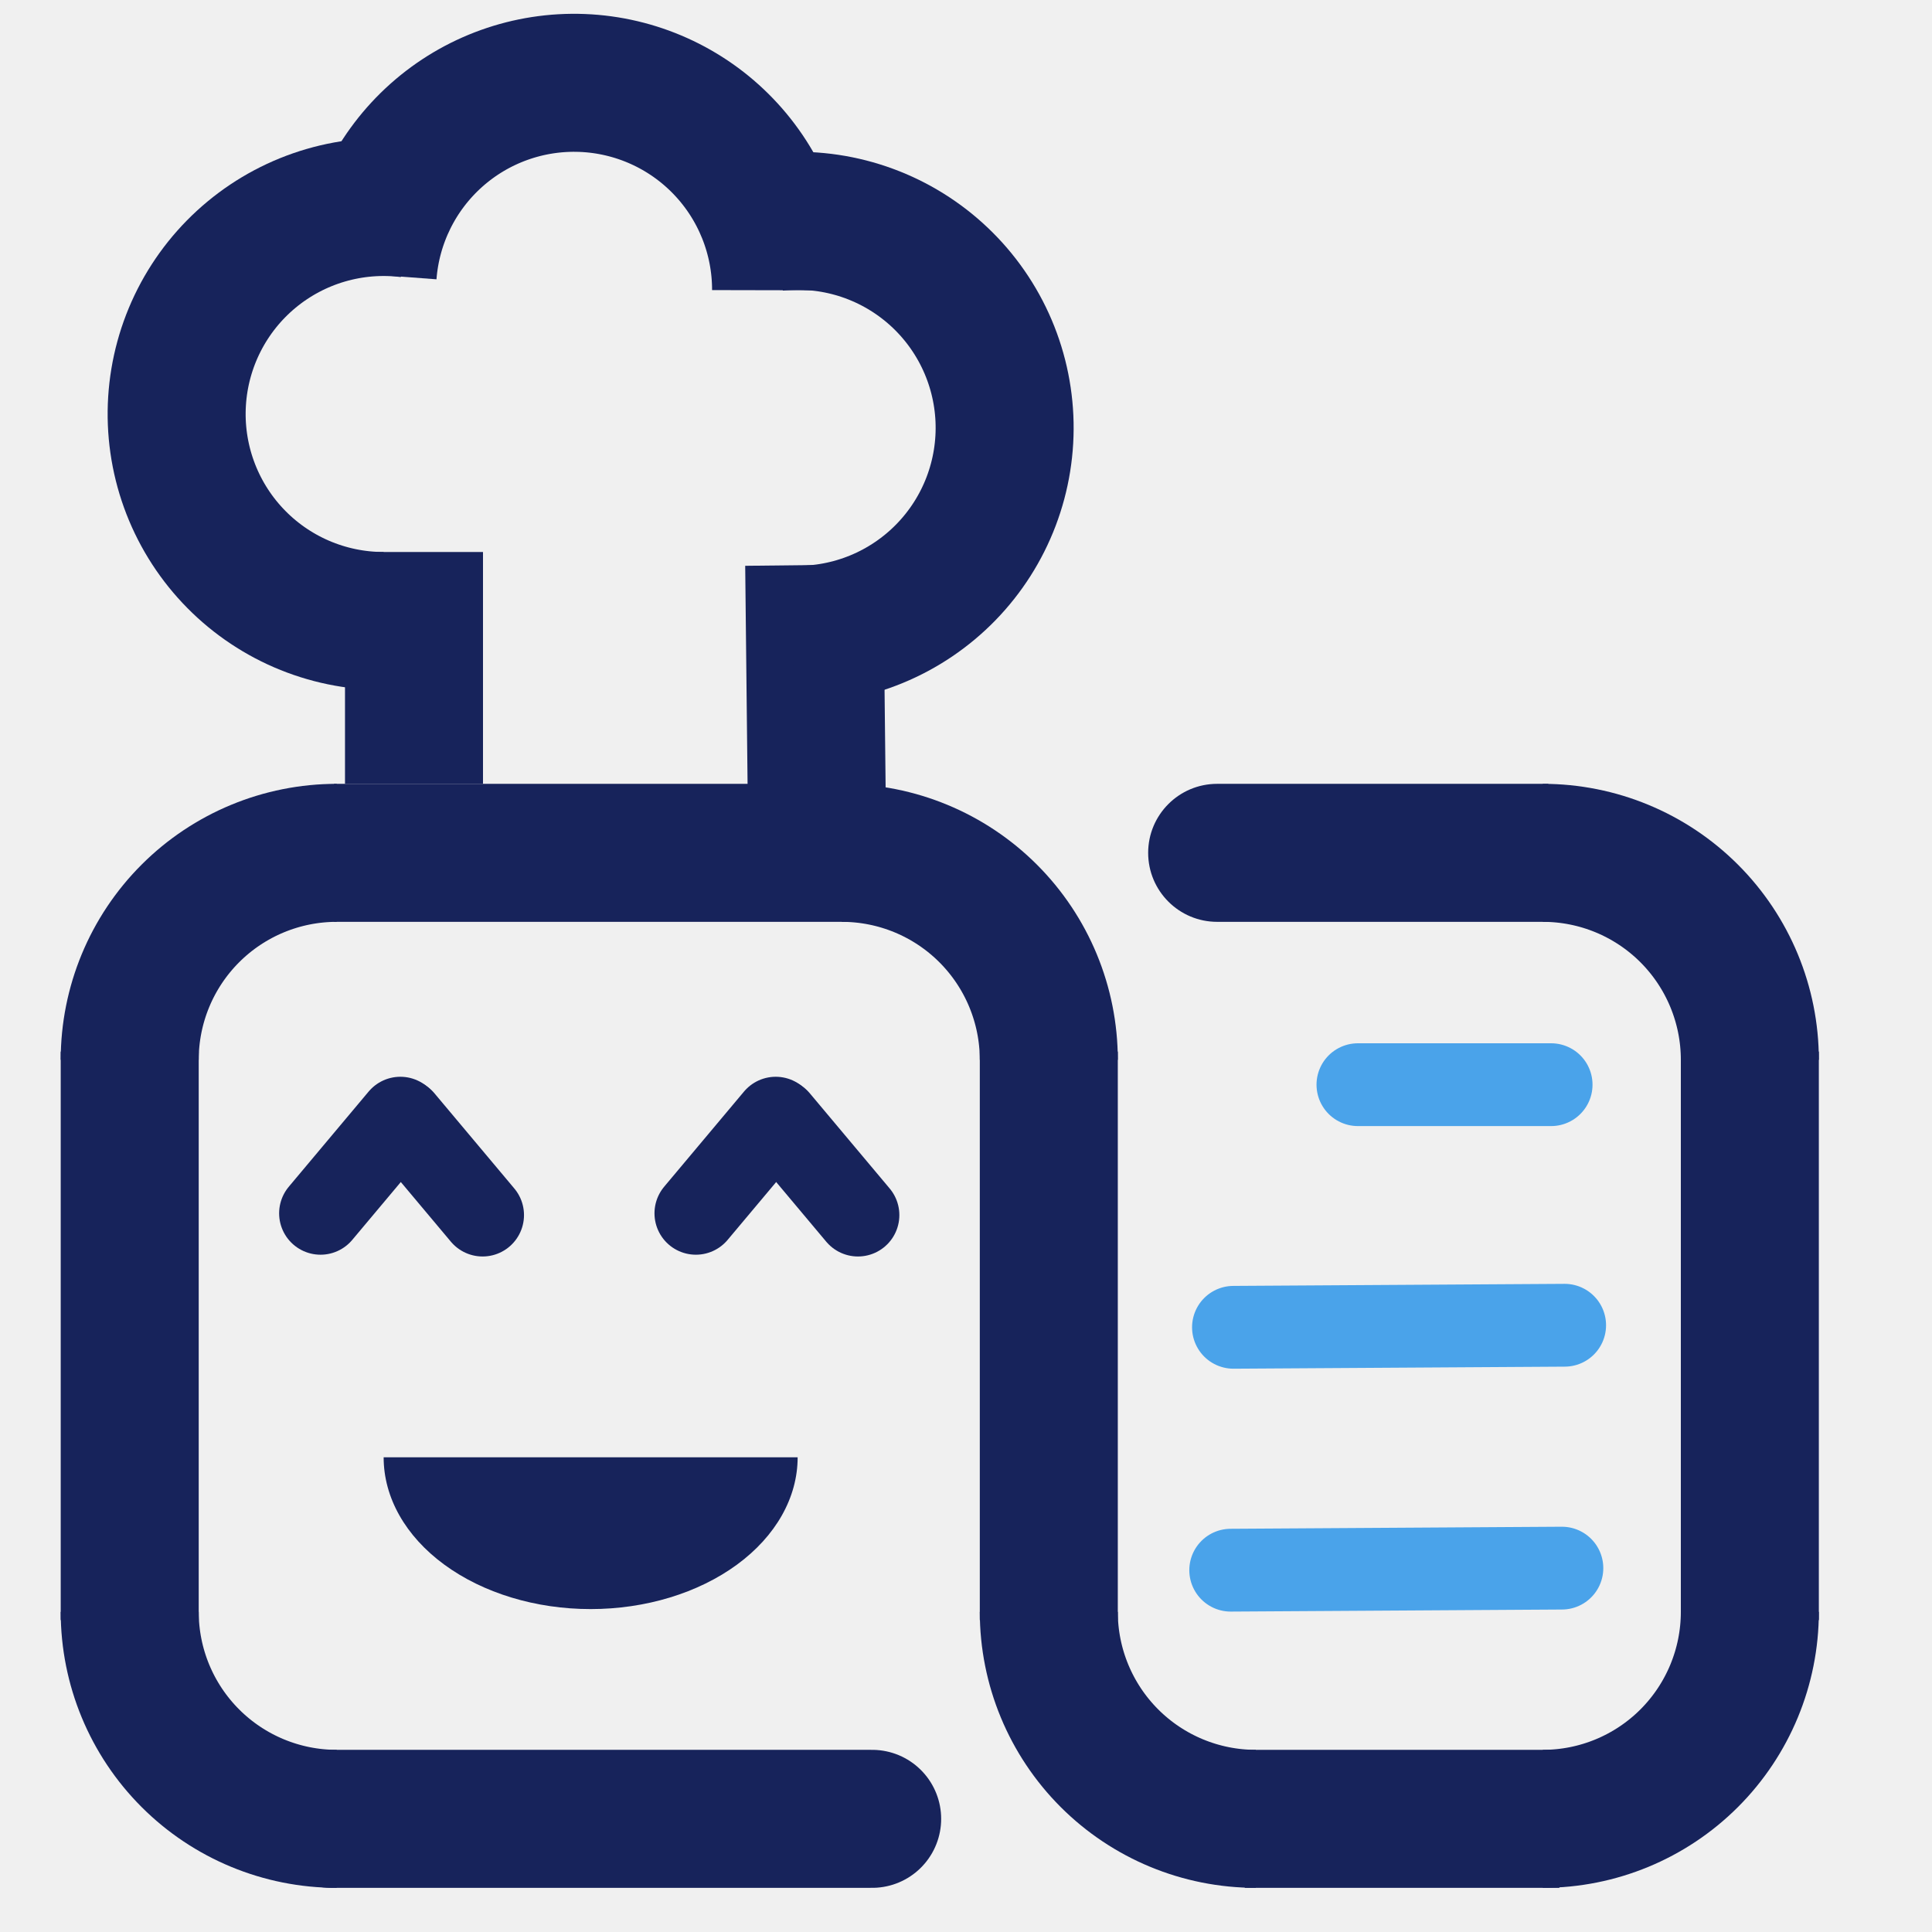
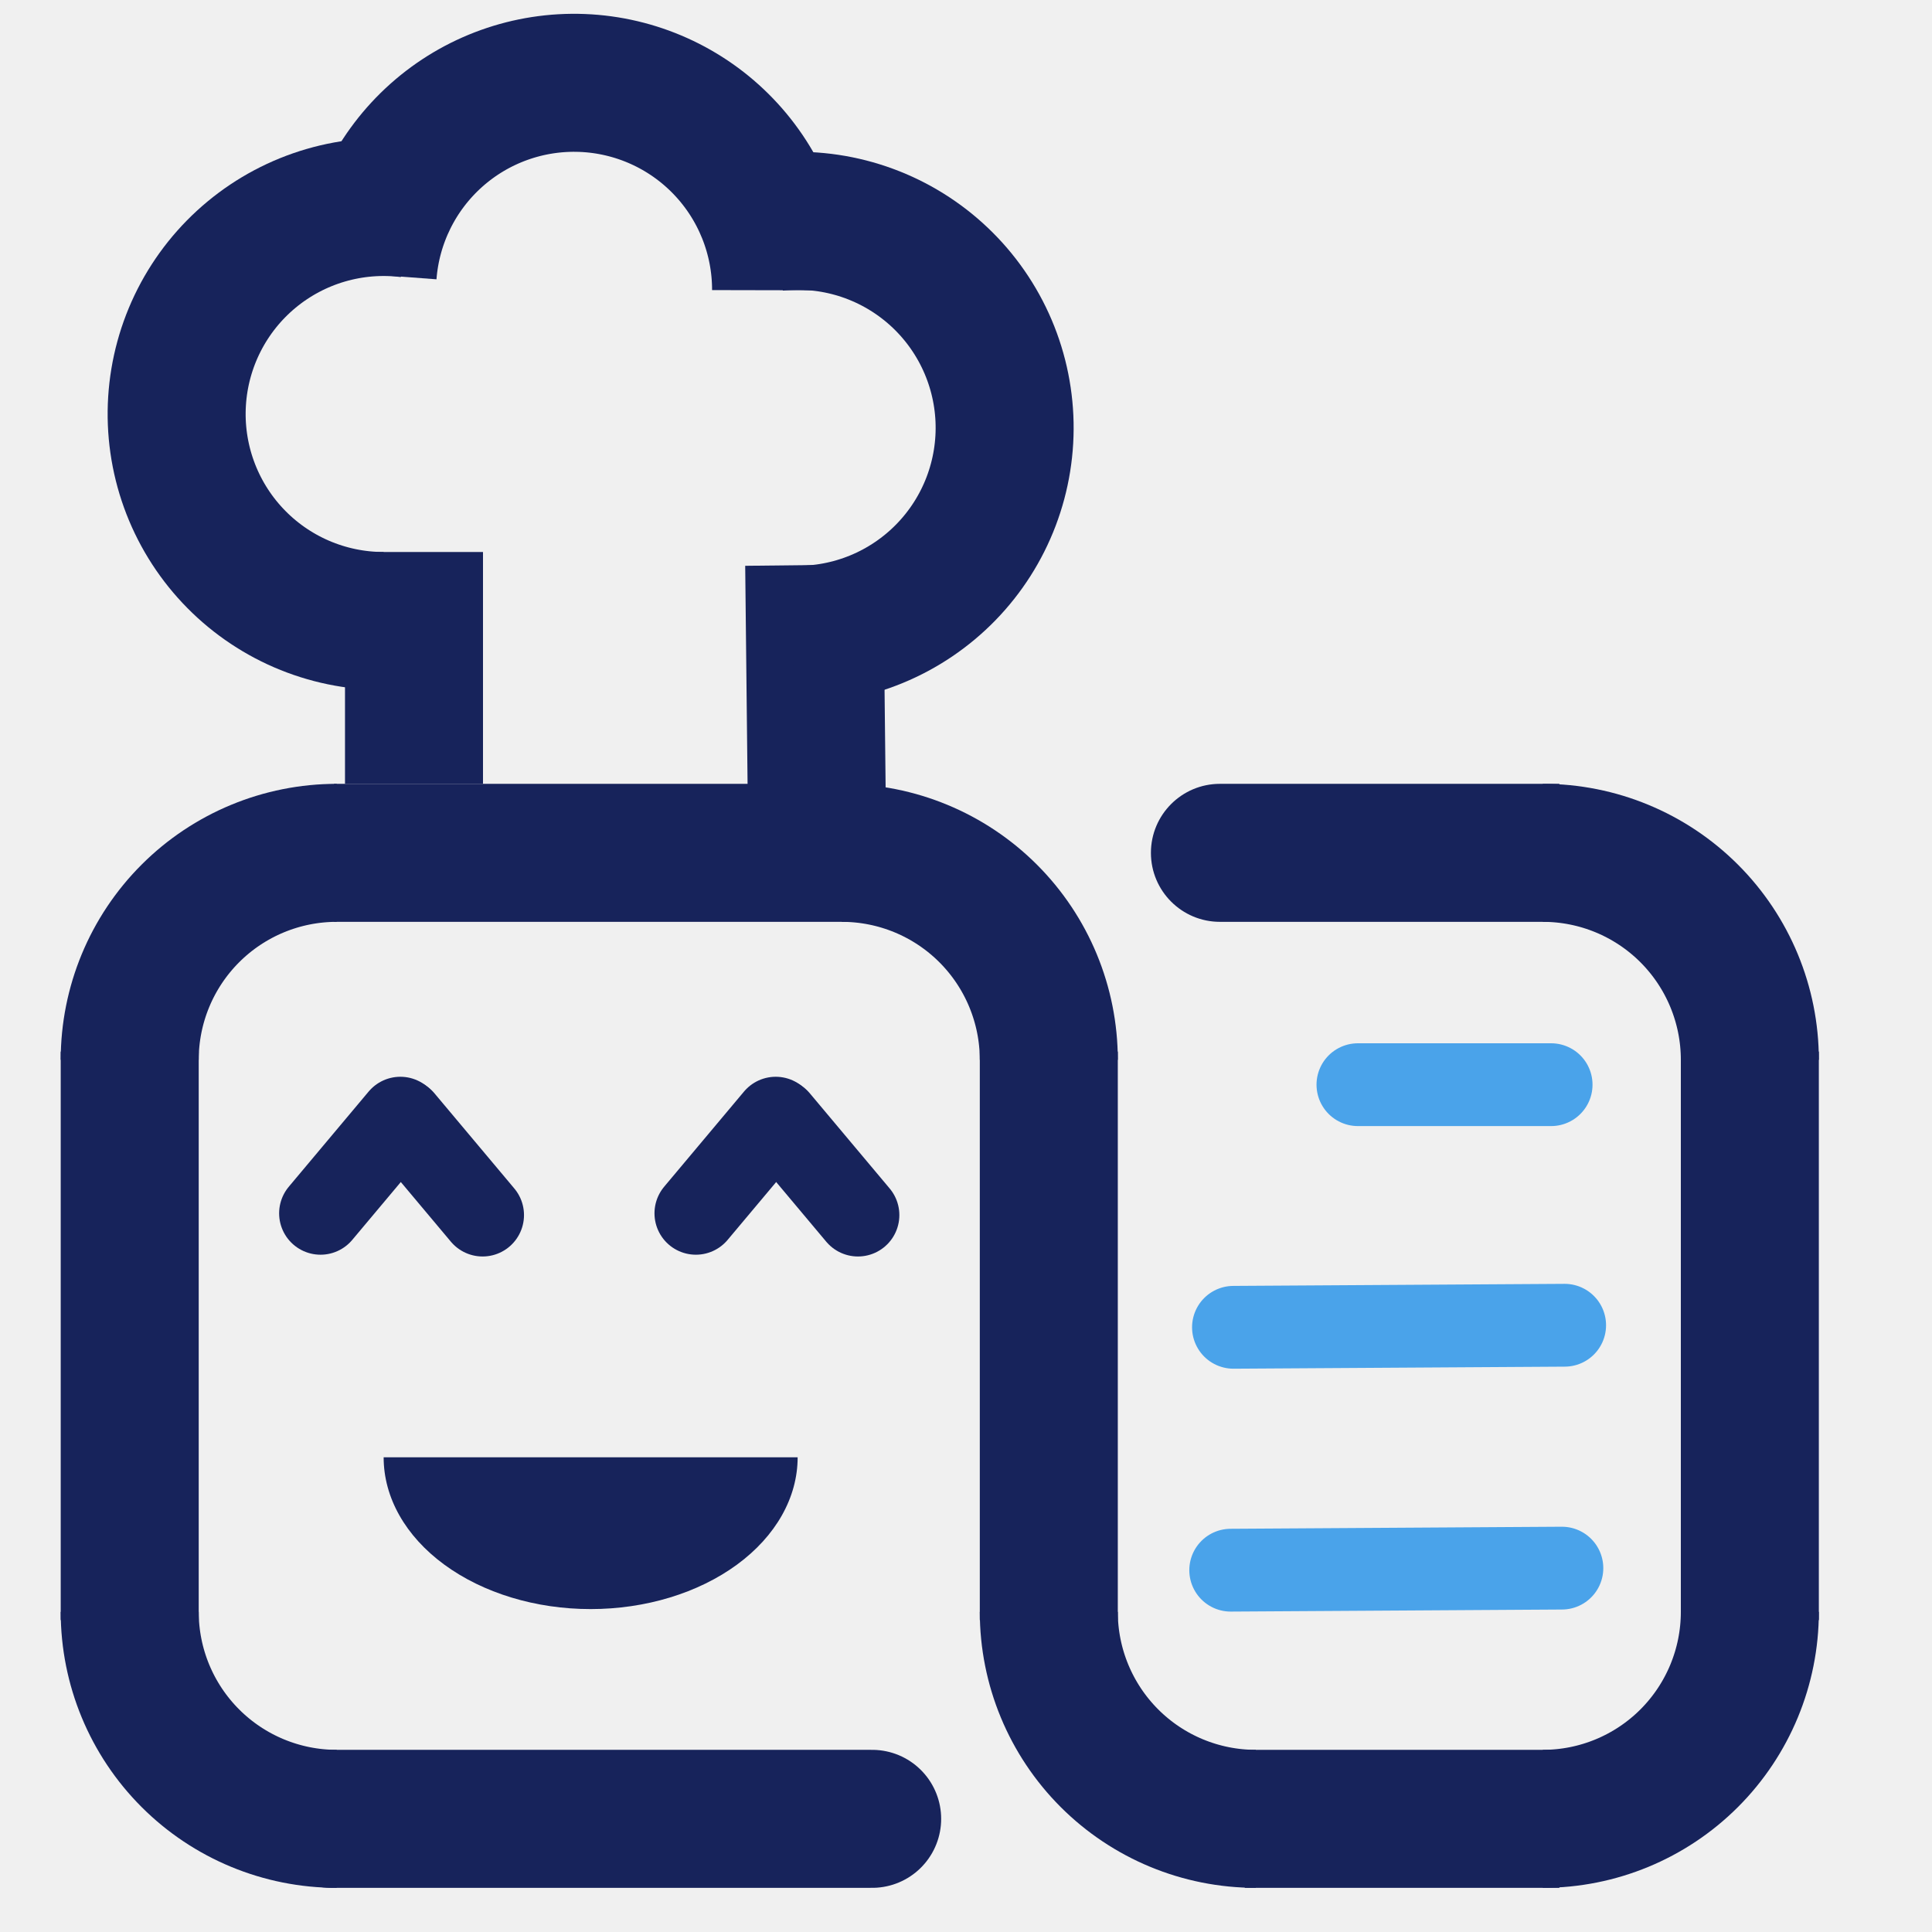
<svg xmlns="http://www.w3.org/2000/svg" width="700" height="700" viewBox="0 0 700 700" fill="none">
  <line x1="451" y1="659" x2="565" y2="659" stroke="#17235B" stroke-width="50" />
  <line x1="492" y1="393" x2="562" y2="393" stroke="#4AA3EA" stroke-width="30" stroke-linecap="round" />
  <line x1="446.907" y1="480.907" x2="566.904" y2="480.162" stroke="#4AA3EA" stroke-width="30" stroke-linecap="round" />
  <line x1="445.907" y1="568.907" x2="565.904" y2="568.162" stroke="#4AA3EA" stroke-width="30" stroke-linecap="round" />
-   <path d="M441 284C427.193 284 416 295.193 416 309C416 322.807 427.193 334 441 334V309V284ZM441 309V334H561V309V284H441V309Z" fill="#17235B" />
+   <path d="M442 284C428.193 284 417 295.193 417 309C417 322.807 428.193 334 442 334V309V284ZM442 309V334H565V309V284H442V309Z" fill="#17235B" />
  <line x1="634" y1="381" x2="634" y2="587" stroke="#17235B" stroke-width="50" />
  <path d="M559 309C578.891 309 597.968 316.902 612.033 330.967C626.098 345.032 634 364.109 634 384" stroke="#17235B" stroke-width="50" />
  <line x1="120" y1="659" x2="316" y2="659" stroke="#17235B" stroke-width="50" stroke-linecap="round" />
  <line x1="121" y1="309" x2="307" y2="309" stroke="#17235B" stroke-width="50" />
  <line x1="47" y1="381" x2="47" y2="587" stroke="#17235B" stroke-width="50" />
  <line x1="380" y1="381" x2="380" y2="587" stroke="#17235B" stroke-width="50" />
  <path d="M47 384C47 364.109 54.902 345.032 68.967 330.967C83.032 316.902 102.109 309 122 309" stroke="#17235B" stroke-width="50" />
  <path d="M305 309C324.891 309 343.968 316.902 358.033 330.967C372.098 345.032 380 364.109 380 384" stroke="#17235B" stroke-width="50" />
  <path d="M122 659C102.109 659 83.032 651.098 68.967 637.033C54.902 622.968 47 603.891 47 584" stroke="#17235B" stroke-width="50" />
  <path d="M455 659C435.109 659 416.032 651.098 401.967 637.033C387.902 622.968 380 603.891 380 584" stroke="#17235B" stroke-width="50" />
  <path d="M634 584C634 603.891 626.098 622.968 612.033 637.033C597.968 651.098 578.891 659 559 659" stroke="#17235B" stroke-width="50" />
  <line x1="150" y1="200" x2="150" y2="284" stroke="#17235B" stroke-width="50" />
  <line x1="294.999" y1="204.728" x2="295.999" y2="296.728" stroke="#17235B" stroke-width="50" />
  <path d="M139 225C128.757 225 118.622 222.902 109.221 218.835C99.82 214.768 91.351 208.818 84.338 201.352C77.324 193.887 71.915 185.064 68.442 175.427C64.969 165.791 63.507 155.545 64.146 145.322C64.785 135.098 67.511 125.114 72.157 115.985C76.803 106.856 83.269 98.775 91.157 92.241C99.046 85.707 108.189 80.858 118.024 77.993C127.858 75.128 138.175 74.308 148.339 75.584" stroke="#17235B" stroke-width="50" />
  <path d="M280.964 80.432C291.148 79.334 301.449 80.334 311.232 83.371C321.015 86.407 330.072 91.415 337.845 98.086C345.618 104.757 351.942 112.95 356.427 122.159C360.913 131.368 363.464 141.398 363.924 151.631C364.384 161.863 362.744 172.082 359.103 181.657C355.462 191.231 349.899 199.958 342.756 207.3C335.613 214.642 327.042 220.442 317.571 224.345C308.101 228.247 297.931 230.168 287.689 229.989" stroke="#17235B" stroke-width="50" />
  <line x1="145.058" y1="405.132" x2="116.132" y2="439.604" stroke="#17235B" stroke-width="30" stroke-linecap="round" />
  <line x1="174.854" y1="440.247" x2="145.928" y2="405.775" stroke="#17235B" stroke-width="30" stroke-linecap="round" />
  <line x1="281.058" y1="405.132" x2="252.132" y2="439.604" stroke="#17235B" stroke-width="30" stroke-linecap="round" />
  <line x1="310.854" y1="440.247" x2="281.928" y2="405.775" stroke="#17235B" stroke-width="30" stroke-linecap="round" />
  <mask id="path-25-inside-1_34_101" fill="white">
    <path d="M289 528C289 542.587 281.098 556.576 267.033 566.891C252.968 577.205 233.891 583 214 583C194.109 583 175.032 577.205 160.967 566.891C146.902 556.576 139 542.587 139 528L214 528H289Z" />
  </mask>
  <path d="M289 528C289 542.587 281.098 556.576 267.033 566.891C252.968 577.205 233.891 583 214 583C194.109 583 175.032 577.205 160.967 566.891C146.902 556.576 139 542.587 139 528L214 528H289Z" stroke="#17235B" stroke-width="60" mask="url(#path-25-inside-1_34_101)" />
  <path d="M133.217 99.298C134.693 79.943 143.615 61.914 158.109 49.001C172.602 36.089 191.537 29.298 210.933 30.057C230.33 30.817 248.676 39.066 262.116 53.072C275.555 67.078 283.041 85.749 283 105.16" stroke="#17235B" stroke-width="50" />
</svg>
